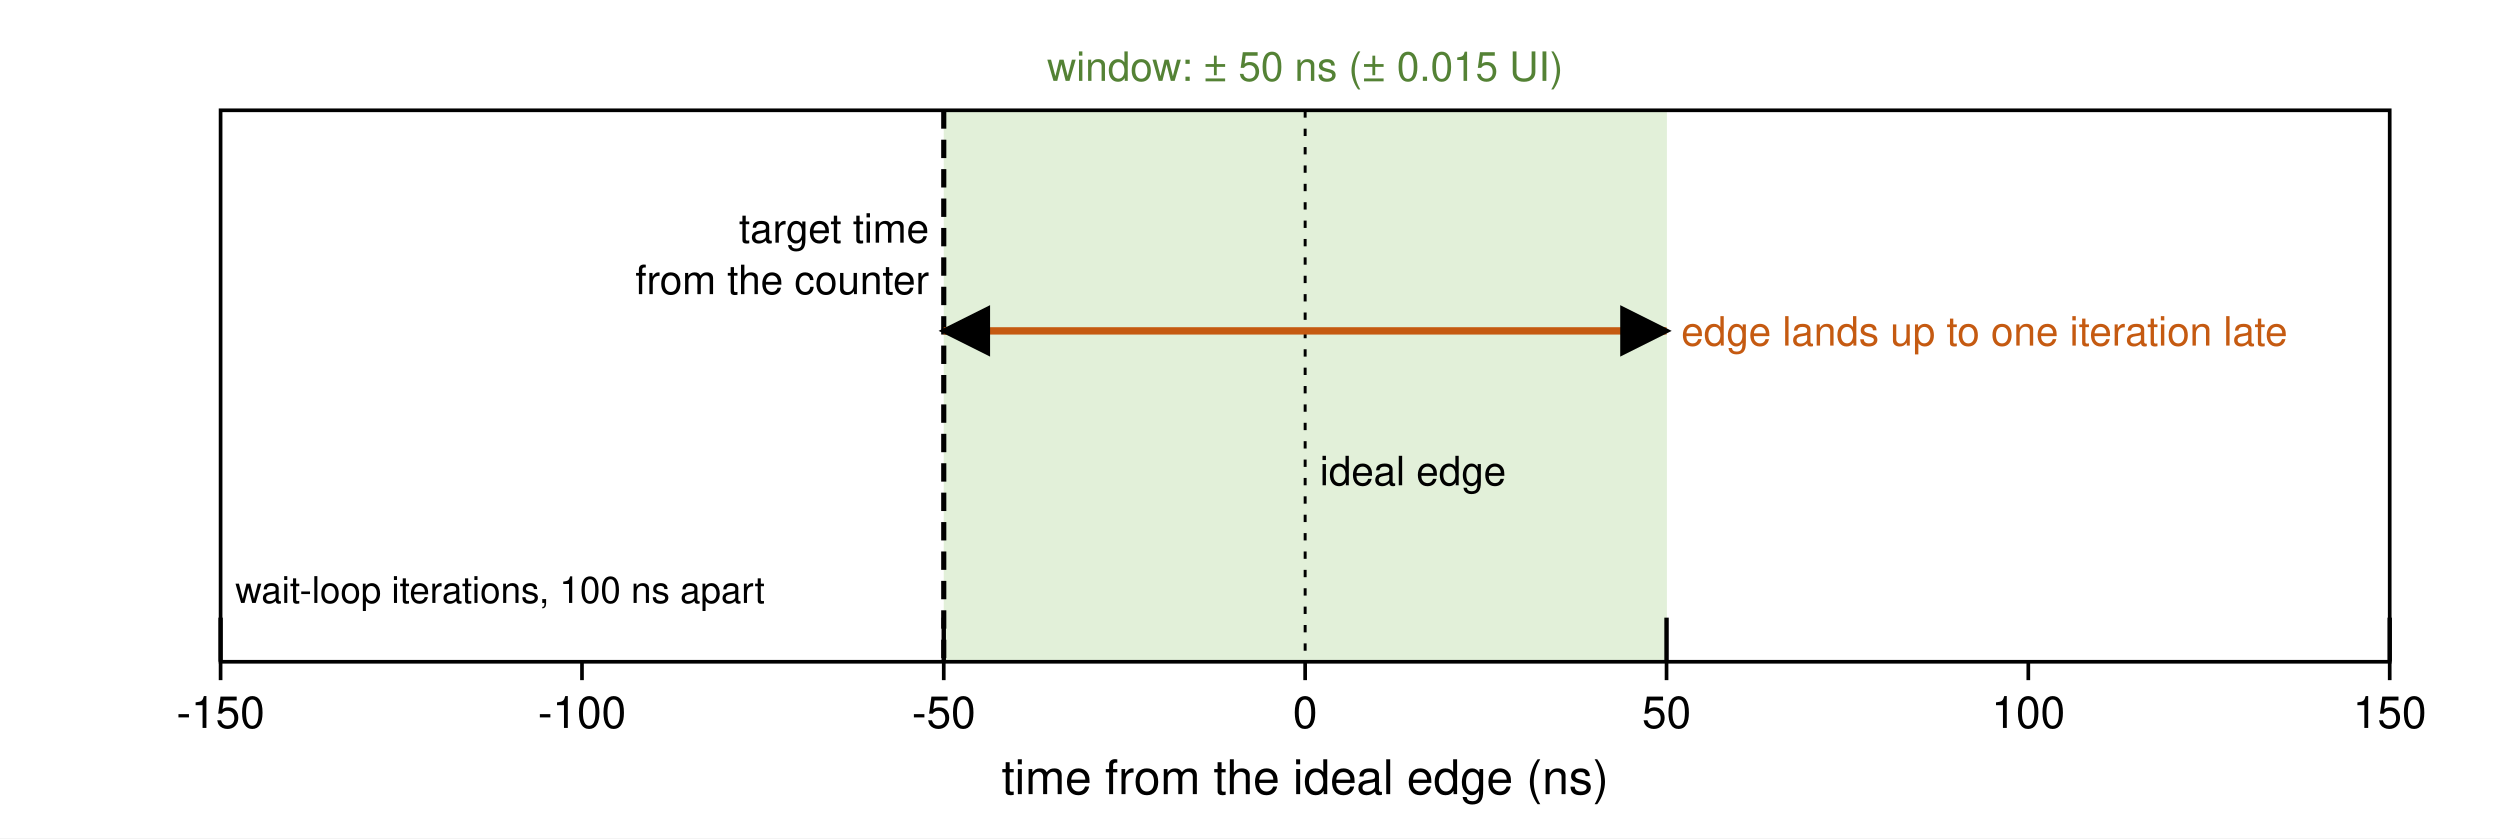
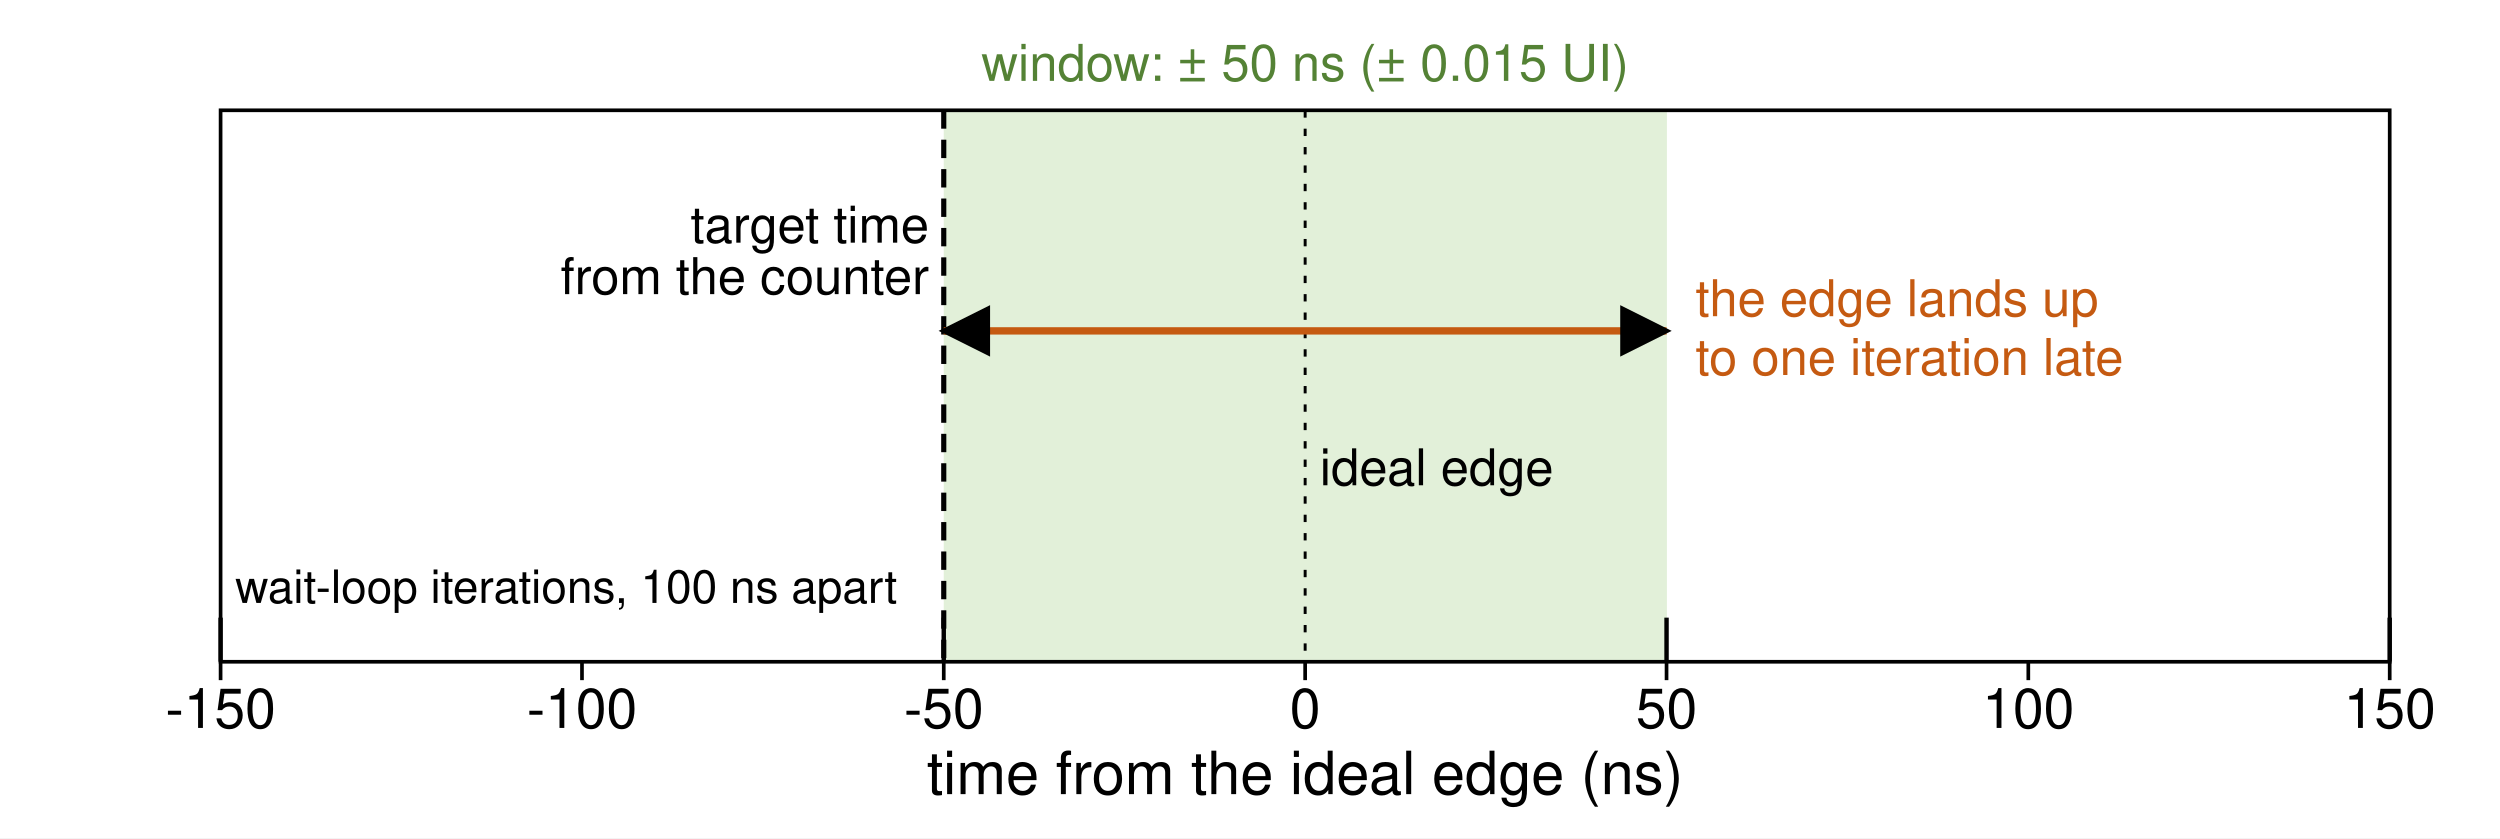
<svg xmlns="http://www.w3.org/2000/svg" width="680" height="228" viewBox="0 0 680 228">
  <defs>
    <marker id="arr" viewBox="0 0 10 10" refX="9" refY="5" markerWidth="7" markerHeight="7" orient="auto-start-reverse">
      <path d="M0,0 L10,5 L0,10 z" fill="#000000" />
    </marker>
  </defs>
  <rect width="680" height="228" fill="#ffffff" />
  <rect x="256.7" y="30.0" width="196.7" height="150.0" rx="0" fill="#e2f0d9" stroke="none" stroke-width="1.0" />
  <rect x="60.0" y="30.0" width="590.0" height="150.0" rx="0" fill="none" stroke="#000000" stroke-width="1.0" />
-   <text x="355.0" y="22.0" font-family="Helvetica, Arial, sans-serif" font-size="11" text-anchor="middle" font-weight="normal" fill="#548235">window: ± 50 ns (± 0.015 UI)</text>
+   <text x="355.0" y="22.0" font-family="Helvetica, Arial, sans-serif" font-size="13.8" text-anchor="middle" font-weight="normal" fill="#548235">window: ± 50 ns (± 0.015 UI)</text>
  <line x1="60.0" y1="180.0" x2="60.0" y2="168.0" stroke="#000000" stroke-width="1.2" />
  <line x1="256.7" y1="180.0" x2="256.7" y2="168.0" stroke="#000000" stroke-width="1.2" />
  <line x1="453.3" y1="180.0" x2="453.3" y2="168.0" stroke="#000000" stroke-width="1.2" />
  <line x1="650.0" y1="180.0" x2="650.0" y2="168.0" stroke="#000000" stroke-width="1.2" />
-   <text x="64.0" y="164.0" font-family="Helvetica, Arial, sans-serif" font-size="10" text-anchor="start" font-weight="normal" fill="#000000">wait-loop iterations, 100 ns apart</text>
+   <text x="64.0" y="164.0" font-family="Helvetica, Arial, sans-serif" font-size="12.5" text-anchor="start" font-weight="normal" fill="#000000">wait-loop iterations, 100 ns apart</text>
  <line x1="256.7" y1="30.0" x2="256.7" y2="180.0" stroke="#000000" stroke-width="1.4" stroke-dasharray="5,3" />
-   <text x="252.7" y="66.0" font-family="Helvetica, Arial, sans-serif" font-size="11" text-anchor="end" font-weight="normal" fill="#000000">target time</text>
-   <text x="252.7" y="80.0" font-family="Helvetica, Arial, sans-serif" font-size="11" text-anchor="end" font-weight="normal" fill="#000000">from the counter</text>
+   <text x="252.7" y="66.0" font-family="Helvetica, Arial, sans-serif" font-size="13.8" text-anchor="end" font-weight="normal" fill="#000000">target time</text>
+   <text x="252.7" y="80.0" font-family="Helvetica, Arial, sans-serif" font-size="13.8" text-anchor="end" font-weight="normal" fill="#000000">from the counter</text>
  <line x1="355.0" y1="30.0" x2="355.0" y2="180.0" stroke="#000000" stroke-width="0.8" stroke-dasharray="2,3" />
-   <text x="359.0" y="132.0" font-family="Helvetica, Arial, sans-serif" font-size="11" text-anchor="start" font-weight="normal" fill="#000000">ideal edge</text>
+   <text x="359.0" y="132.0" font-family="Helvetica, Arial, sans-serif" font-size="13.8" text-anchor="start" font-weight="normal" fill="#000000">ideal edge</text>
  <line x1="256.7" y1="90.0" x2="453.3" y2="90.0" stroke="#c55a11" stroke-width="2.0" marker-end="url(#arr)" marker-start="url(#arr)" />
-   <text x="457.3" y="94.0" font-family="Helvetica, Arial, sans-serif" font-size="11" text-anchor="start" font-weight="normal" fill="#c55a11">edge lands up to one iteration late</text>
+   <text x="461.2" y="86.0" font-family="Helvetica, Arial, sans-serif" font-size="13.8" text-anchor="start" font-weight="normal" fill="#c55a11">the edge lands up</text>
+   <text x="461.2" y="102.0" font-family="Helvetica, Arial, sans-serif" font-size="13.8" text-anchor="start" font-weight="normal" fill="#c55a11">to one iteration late</text>
  <line x1="60.0" y1="180.0" x2="60.0" y2="185.0" stroke="#000000" stroke-width="1.0" />
-   <text x="60.0" y="198.0" font-family="Helvetica, Arial, sans-serif" font-size="12" text-anchor="middle" font-weight="normal" fill="#000000">-150</text>
+   <text x="60.0" y="198.0" font-family="Helvetica, Arial, sans-serif" font-size="15.0" text-anchor="middle" font-weight="normal" fill="#000000">-150</text>
  <line x1="158.3" y1="180.0" x2="158.3" y2="185.0" stroke="#000000" stroke-width="1.0" />
-   <text x="158.3" y="198.0" font-family="Helvetica, Arial, sans-serif" font-size="12" text-anchor="middle" font-weight="normal" fill="#000000">-100</text>
+   <text x="158.3" y="198.0" font-family="Helvetica, Arial, sans-serif" font-size="15.0" text-anchor="middle" font-weight="normal" fill="#000000">-100</text>
  <line x1="256.7" y1="180.0" x2="256.7" y2="185.0" stroke="#000000" stroke-width="1.0" />
-   <text x="256.7" y="198.0" font-family="Helvetica, Arial, sans-serif" font-size="12" text-anchor="middle" font-weight="normal" fill="#000000">-50</text>
+   <text x="256.7" y="198.0" font-family="Helvetica, Arial, sans-serif" font-size="15.0" text-anchor="middle" font-weight="normal" fill="#000000">-50</text>
  <line x1="355.0" y1="180.0" x2="355.0" y2="185.0" stroke="#000000" stroke-width="1.0" />
-   <text x="355.0" y="198.0" font-family="Helvetica, Arial, sans-serif" font-size="12" text-anchor="middle" font-weight="normal" fill="#000000">0</text>
+   <text x="355.0" y="198.0" font-family="Helvetica, Arial, sans-serif" font-size="15.0" text-anchor="middle" font-weight="normal" fill="#000000">0</text>
  <line x1="453.3" y1="180.0" x2="453.3" y2="185.0" stroke="#000000" stroke-width="1.0" />
-   <text x="453.3" y="198.0" font-family="Helvetica, Arial, sans-serif" font-size="12" text-anchor="middle" font-weight="normal" fill="#000000">50</text>
+   <text x="453.3" y="198.0" font-family="Helvetica, Arial, sans-serif" font-size="15.0" text-anchor="middle" font-weight="normal" fill="#000000">50</text>
  <line x1="551.7" y1="180.0" x2="551.7" y2="185.0" stroke="#000000" stroke-width="1.0" />
-   <text x="551.7" y="198.0" font-family="Helvetica, Arial, sans-serif" font-size="12" text-anchor="middle" font-weight="normal" fill="#000000">100</text>
+   <text x="551.7" y="198.0" font-family="Helvetica, Arial, sans-serif" font-size="15.0" text-anchor="middle" font-weight="normal" fill="#000000">100</text>
  <line x1="650.0" y1="180.0" x2="650.0" y2="185.0" stroke="#000000" stroke-width="1.0" />
-   <text x="650.0" y="198.0" font-family="Helvetica, Arial, sans-serif" font-size="12" text-anchor="middle" font-weight="normal" fill="#000000">150</text>
-   <text x="355.0" y="216.0" font-family="Helvetica, Arial, sans-serif" font-size="13" text-anchor="middle" font-weight="normal" fill="#000000">time from the ideal edge (ns)</text>
+   <text x="650.0" y="198.0" font-family="Helvetica, Arial, sans-serif" font-size="15.0" text-anchor="middle" font-weight="normal" fill="#000000">150</text>
+   <text x="355.0" y="216.0" font-family="Helvetica, Arial, sans-serif" font-size="16.2" text-anchor="middle" font-weight="normal" fill="#000000">time from the ideal edge (ns)</text>
</svg>
